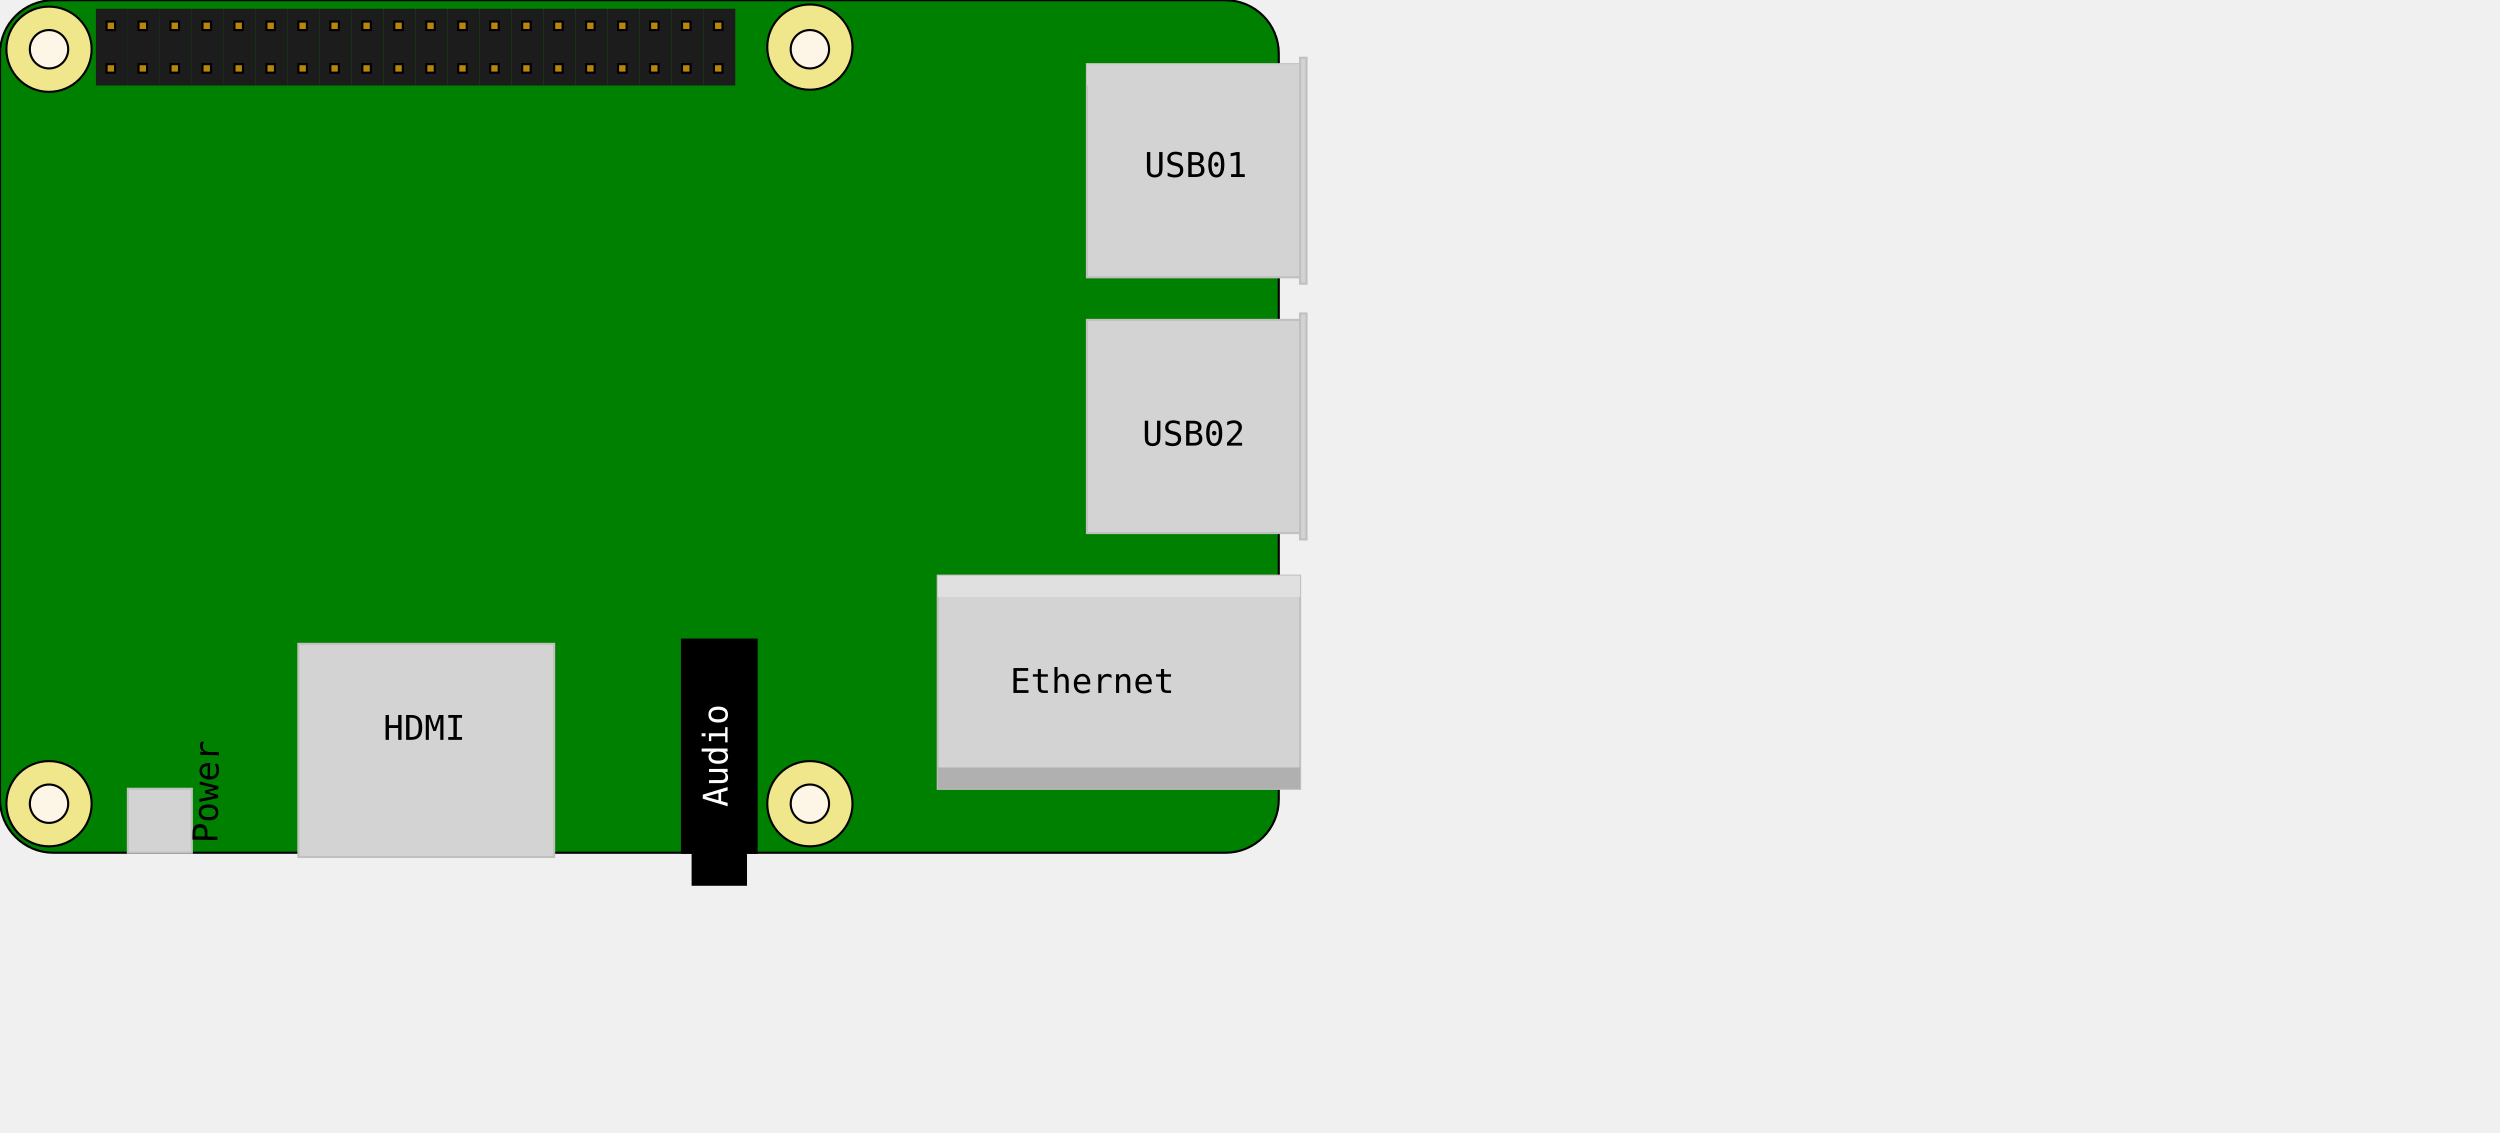
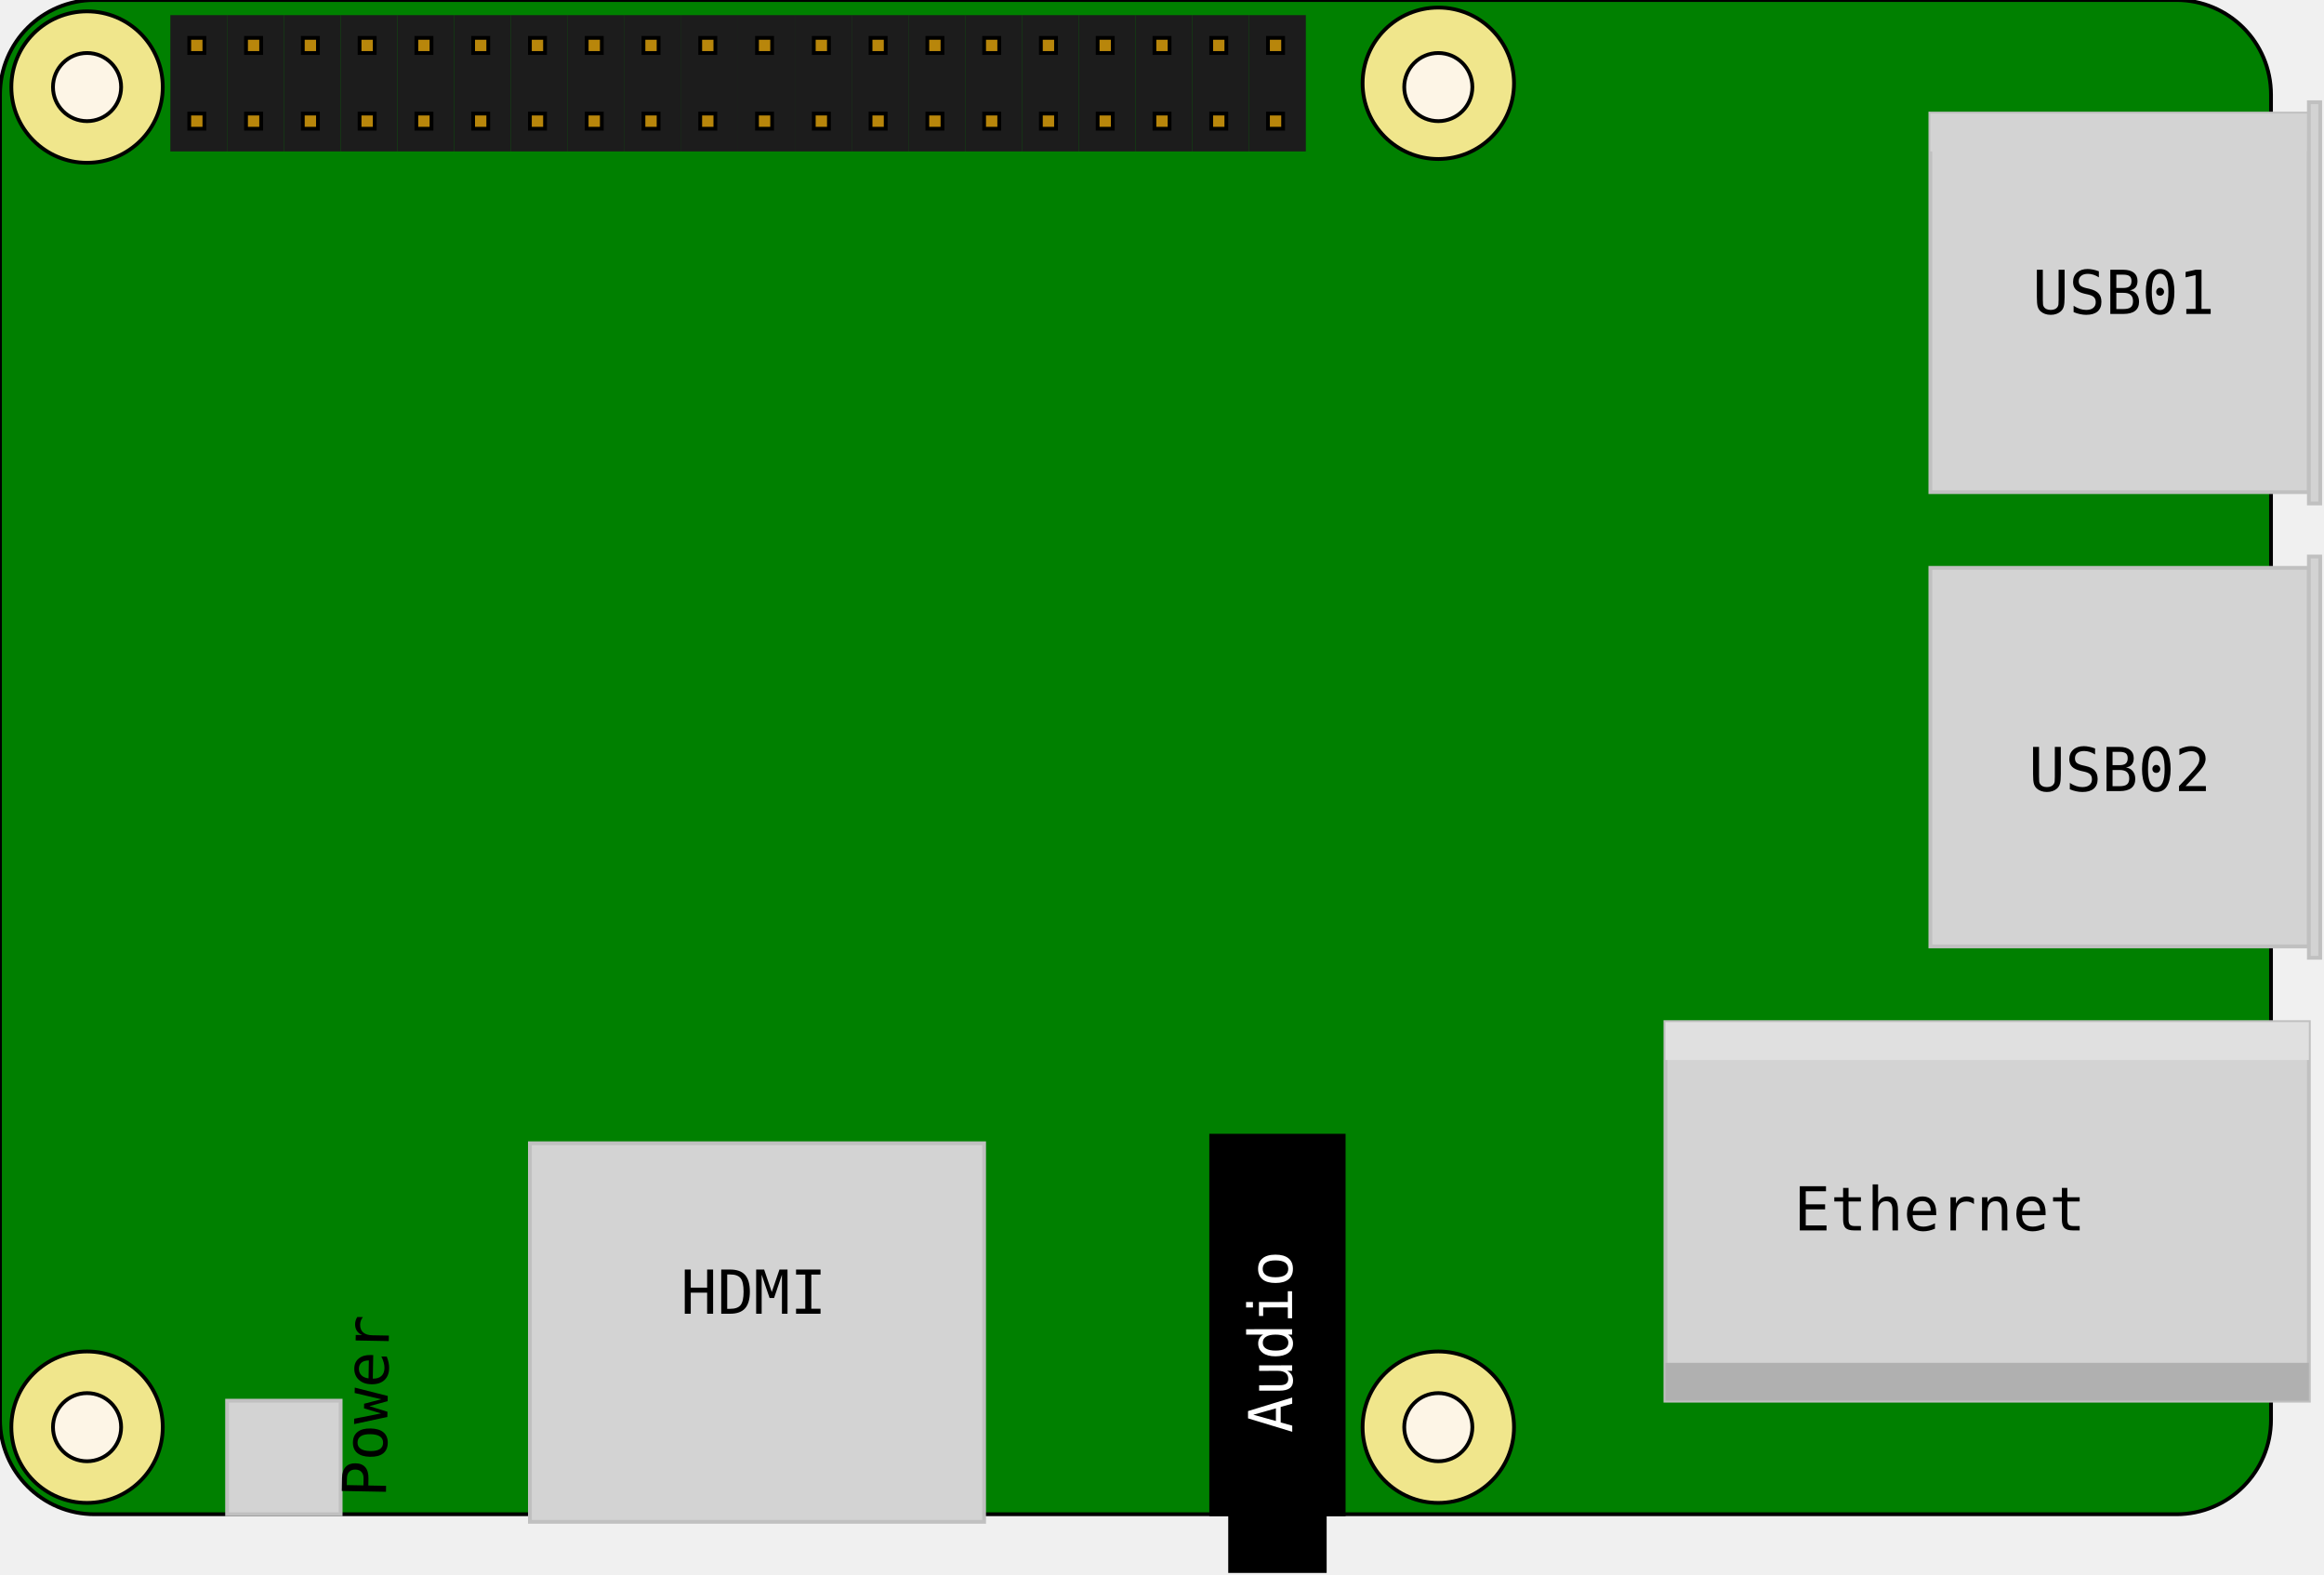
- <svg xmlns="http://www.w3.org/2000/svg" width="100%" height="100%" viewBox="0 -0.104 1173 531.209" preserveAspectRatio="xMidYMid meet" zoomAndPan="disable">
+ <svg xmlns="http://www.w3.org/2000/svg" width="100%" height="100%">
  <rect x="0" y="0" stroke="black" id="e1_rectangle" style="stroke-width: 1px; vector-effect: non-scaling-stroke;" width="600" height="400" fill="#008000" rx="25" ry="25" />
  <circle cx="23" cy="23" stroke="black" style="stroke-width: 1px; vector-effect: non-scaling-stroke;" r="20" fill="khaki" id="e2_circle" />
  <circle cx="23" cy="377" stroke="black" style="stroke-width: 1px; vector-effect: non-scaling-stroke;" r="20" fill="khaki" id="e3_circle" />
  <circle cx="380" cy="377" stroke="black" style="stroke-width: 1px; vector-effect: non-scaling-stroke;" r="20" fill="khaki" id="e4_circle" />
  <circle cx="380" cy="22" stroke="black" style="stroke-width: 1px; vector-effect: non-scaling-stroke;" r="20" fill="khaki" id="e5_circle" />
  <circle cx="23" cy="23" stroke="black" style="stroke-width: 1px; vector-effect: non-scaling-stroke;" r="9" fill="oldlace" id="e6_circle" />
  <circle cx="23" cy="377" stroke="black" style="stroke-width: 1px; vector-effect: non-scaling-stroke;" r="9" fill="oldlace" id="e7_circle" />
  <circle cx="380" cy="377" stroke="black" style="stroke-width: 1px; vector-effect: non-scaling-stroke;" r="9" fill="oldlace" id="e9_circle" />
  <circle cx="380" cy="23" stroke="black" style="stroke-width: 1px; vector-effect: non-scaling-stroke;" r="9" fill="oldlace" id="e10_circle" />
  <rect x="270" y="4" id="e11_rectangle" style="stroke-width: 1px; vector-effect: non-scaling-stroke;" width="15" height="36" fill="#1C1C1C" rx="0" ry="5" />
  <rect x="330" y="4" style="stroke-width: 1px; vector-effect: non-scaling-stroke;" width="15" height="36" fill="#1C1C1C" rx="0" ry="5" id="e13_rectangle" />
  <rect x="315" y="4" style="stroke-width: 1px; vector-effect: non-scaling-stroke;" width="15" height="36" fill="#1C1C1C" rx="0" ry="5" id="e14_rectangle" />
  <rect x="300" y="4" style="stroke-width: 1px; vector-effect: non-scaling-stroke;" width="15" height="36" fill="#1C1C1C" rx="0" ry="5" id="e15_rectangle" />
  <rect x="285" y="4" style="stroke-width: 1px; vector-effect: non-scaling-stroke;" width="15" height="36" fill="#1C1C1C" rx="0" ry="5" id="e16_rectangle" />
  <rect x="255" y="4" style="stroke-width: 1px; vector-effect: non-scaling-stroke;" width="15" height="36" fill="#1C1C1C" rx="0" ry="5" id="e17_rectangle" />
  <rect x="240" y="4" style="stroke-width: 1px; vector-effect: non-scaling-stroke;" width="15" height="36" fill="#1C1C1C" rx="0" ry="5" id="e18_rectangle" />
  <rect x="225" y="4" style="stroke-width: 1px; vector-effect: non-scaling-stroke;" width="15" height="36" fill="#1C1C1C" rx="0" ry="5" id="e19_rectangle" />
  <rect x="210" y="4" style="stroke-width: 1px; vector-effect: non-scaling-stroke;" width="15" height="36" fill="#1C1C1C" rx="0" ry="5" id="e20_rectangle" />
  <rect x="195" y="4" style="stroke-width: 1px; vector-effect: non-scaling-stroke;" width="15" height="36" fill="#1C1C1C" rx="0" ry="5" id="e21_rectangle" />
  <rect x="180" y="4" style="stroke-width: 1px; vector-effect: non-scaling-stroke;" width="15" height="36" fill="#1C1C1C" rx="0" ry="5" id="e22_rectangle" />
  <rect x="165" y="4" style="stroke-width: 1px; vector-effect: non-scaling-stroke;" width="15" height="36" fill="#1C1C1C" rx="0" ry="5" id="e23_rectangle" />
  <rect x="150" y="4" style="stroke-width: 1px; vector-effect: non-scaling-stroke;" width="15" height="36" fill="#1C1C1C" rx="0" ry="5" id="e24_rectangle" />
  <rect x="135" y="4" style="stroke-width: 1px; vector-effect: non-scaling-stroke;" width="15" height="36" fill="#1C1C1C" rx="0" ry="5" id="e25_rectangle" />
  <rect x="120" y="4" style="stroke-width: 1px; vector-effect: non-scaling-stroke;" width="15" height="36" fill="#1C1C1C" rx="0" ry="5" id="e26_rectangle" />
  <rect x="105" y="4" style="stroke-width: 1px; vector-effect: non-scaling-stroke;" width="15" height="36" fill="#1C1C1C" rx="0" ry="5" id="e27_rectangle" />
  <rect x="90" y="4" style="stroke-width: 1px; vector-effect: non-scaling-stroke;" width="15" height="36" fill="#1C1C1C" rx="0" ry="5" id="e28_rectangle" />
  <rect x="75" y="4" style="stroke-width: 1px; vector-effect: non-scaling-stroke;" width="15" height="36" fill="#1C1C1C" rx="0" ry="5" id="e29_rectangle" />
  <rect x="60" y="4" style="stroke-width: 1px; vector-effect: non-scaling-stroke;" width="15" height="36" fill="#1C1C1C" rx="0" ry="5" id="e30_rectangle" />
  <rect x="45" y="4" style="stroke-width: 1px; vector-effect: non-scaling-stroke;" width="15" height="36" fill="#1C1C1C" rx="0" ry="5" id="e12_rectangle" />
  <rect x="50" y="30" stroke="black" style="stroke-width: 1px; vector-effect: non-scaling-stroke;" width="4" height="4" fill="darkgoldenrod" id="pin01" />
  <rect x="50" y="10" stroke="black" style="stroke-width: 1px; vector-effect: non-scaling-stroke;" width="4" height="4" fill="darkgoldenrod" id="pin02" />
  <rect x="65" y="30" stroke="black" style="stroke-width: 1px; vector-effect: non-scaling-stroke;" width="4" height="4" fill="darkgoldenrod" id="pin03" />
  <rect x="65" y="10" stroke="black" style="stroke-width: 1px; vector-effect: non-scaling-stroke;" width="4" height="4" fill="darkgoldenrod" id="pin04" />
  <rect x="80" y="10" stroke="black" style="stroke-width: 1px; vector-effect: non-scaling-stroke;" width="4" height="4" fill="darkgoldenrod" id="pin06" />
  <rect x="80" y="30" stroke="black" style="stroke-width: 1px; vector-effect: non-scaling-stroke;" width="4" height="4" fill="darkgoldenrod" id="pin05" />
  <rect x="95" y="30" stroke="black" style="stroke-width: 1px; vector-effect: non-scaling-stroke;" width="4" height="4" fill="darkgoldenrod" id="pin07" />
  <rect x="95" y="10" stroke="black" style="stroke-width: 1px; vector-effect: non-scaling-stroke;" width="4" height="4" fill="darkgoldenrod" id="pin08" />
  <rect x="110" y="30" stroke="black" style="stroke-width: 1px; vector-effect: non-scaling-stroke;" width="4" height="4" fill="darkgoldenrod" id="pin09" />
  <rect x="110" y="10" stroke="black" style="stroke-width: 1px; vector-effect: non-scaling-stroke;" width="4" height="4" fill="darkgoldenrod" id="pin10" />
  <rect x="125" y="30" stroke="black" style="stroke-width: 1px; vector-effect: non-scaling-stroke;" width="4" height="4" fill="darkgoldenrod" id="pin11" />
  <rect x="125" y="10" stroke="black" style="stroke-width: 1px; vector-effect: non-scaling-stroke;" width="4" height="4" fill="darkgoldenrod" id="pin12" />
  <rect x="140" y="30" stroke="black" style="stroke-width: 1px; vector-effect: non-scaling-stroke;" width="4" height="4" fill="darkgoldenrod" id="pin13" />
  <rect x="140" y="10" stroke="black" style="stroke-width: 1px; vector-effect: non-scaling-stroke;" width="4" height="4" fill="darkgoldenrod" id="pin14" />
  <rect x="155" y="30" stroke="black" style="stroke-width: 1px; vector-effect: non-scaling-stroke;" width="4" height="4" fill="darkgoldenrod" id="pin15" />
  <rect x="155" y="10" stroke="black" style="stroke-width: 1px; vector-effect: non-scaling-stroke;" width="4" height="4" fill="darkgoldenrod" id="pin16" />
  <rect x="170" y="10" stroke="black" style="stroke-width: 1px; vector-effect: non-scaling-stroke;" width="4" height="4" fill="darkgoldenrod" id="pin18" />
  <rect x="170" y="30" stroke="black" style="stroke-width: 1px; vector-effect: non-scaling-stroke;" width="4" height="4" fill="darkgoldenrod" id="pin17" />
  <rect x="185" y="30" stroke="black" style="stroke-width: 1px; vector-effect: non-scaling-stroke;" width="4" height="4" fill="darkgoldenrod" id="pin19" />
  <rect x="185" y="10" stroke="black" style="stroke-width: 1px; vector-effect: non-scaling-stroke;" width="4" height="4" fill="darkgoldenrod" id="pin20" />
  <rect x="200" y="30" stroke="black" style="stroke-width: 1px; vector-effect: non-scaling-stroke;" width="4" height="4" fill="darkgoldenrod" id="pin21" />
  <rect x="200" y="10" stroke="black" style="stroke-width: 1px; vector-effect: non-scaling-stroke;" width="4" height="4" fill="darkgoldenrod" id="pin22" />
  <rect x="215" y="30" stroke="black" style="stroke-width: 1px; vector-effect: non-scaling-stroke;" width="4" height="4" fill="darkgoldenrod" id="pin23" />
  <rect x="215" y="10" stroke="black" style="stroke-width: 1px; vector-effect: non-scaling-stroke;" width="4" height="4" fill="darkgoldenrod" id="pin24" />
  <rect x="230" y="30" stroke="black" style="stroke-width: 1px; vector-effect: non-scaling-stroke;" width="4" height="4" fill="darkgoldenrod" id="pin25" />
  <rect x="230" y="10" stroke="black" style="stroke-width: 1px; vector-effect: non-scaling-stroke;" width="4" height="4" fill="darkgoldenrod" id="pin26" />
  <rect x="245" y="30" stroke="black" style="stroke-width: 1px; vector-effect: non-scaling-stroke;" width="4" height="4" fill="darkgoldenrod" id="pin27" />
  <rect x="245" y="10" stroke="black" style="stroke-width: 1px; vector-effect: non-scaling-stroke;" width="4" height="4" fill="darkgoldenrod" id="pin28" />
  <rect x="260" y="30" stroke="black" style="stroke-width: 1px; vector-effect: non-scaling-stroke;" width="4" height="4" fill="darkgoldenrod" id="pin29" />
  <rect x="260" y="10" stroke="black" style="stroke-width: 1px; vector-effect: non-scaling-stroke;" width="4" height="4" fill="darkgoldenrod" id="pin30" />
  <rect x="275" y="30" stroke="black" style="stroke-width: 1px; vector-effect: non-scaling-stroke;" width="4" height="4" fill="darkgoldenrod" id="pin31" />
  <rect x="275" y="10" stroke="black" style="stroke-width: 1px; vector-effect: non-scaling-stroke;" width="4" height="4" fill="darkgoldenrod" id="pin32" />
  <rect x="290" y="30" stroke="black" style="stroke-width: 1px; vector-effect: non-scaling-stroke;" width="4" height="4" fill="darkgoldenrod" id="pin33" />
  <rect x="290" y="10" stroke="black" style="stroke-width: 1px; vector-effect: non-scaling-stroke;" width="4" height="4" fill="darkgoldenrod" id="pin34" />
  <rect x="305" y="30" stroke="black" style="stroke-width: 1px; vector-effect: non-scaling-stroke;" width="4" height="4" fill="darkgoldenrod" id="pin35" />
  <rect x="305" y="10" stroke="black" style="stroke-width: 1px; vector-effect: non-scaling-stroke;" width="4" height="4" fill="darkgoldenrod" id="pin36" />
  <rect x="320" y="30" stroke="black" style="stroke-width: 1px; vector-effect: non-scaling-stroke;" width="4" height="4" fill="darkgoldenrod" id="pin37" />
  <rect x="320" y="10" stroke="black" style="stroke-width: 1px; vector-effect: non-scaling-stroke;" width="4" height="4" fill="darkgoldenrod" id="pin38" />
  <rect x="335" y="30" stroke="black" style="stroke-width: 1px; vector-effect: non-scaling-stroke;" width="4" height="4" fill="darkgoldenrod" id="pin39" />
  <rect x="335" y="10" stroke="black" style="stroke-width: 1px; vector-effect: non-scaling-stroke;" width="4" height="4" fill="darkgoldenrod" id="pin40" />
  <rect x="510" y="30" stroke="silver" style="stroke-width: 1px; vector-effect: non-scaling-stroke;" width="100" height="100" fill="lightgray" id="usb01" />
  <rect x="510" y="150" stroke="silver" style="stroke-width: 1px; vector-effect: non-scaling-stroke;" width="100" height="100" fill="lightgray" id="usb02" />
  <rect x="440" y="270" stroke="silver" style="stroke-width: 1px; vector-effect: non-scaling-stroke;" width="170" height="100" fill="lightgray" id="ethernet" />
  <rect x="140" y="302" stroke="silver" style="stroke-width: 1px; vector-effect: non-scaling-stroke;" width="120" height="100" fill="lightgray" id="hdmi" />
  <rect x="320" y="300" stroke="black" style="stroke-width: 1px; vector-effect: non-scaling-stroke;" width="35" height="100" fill="black" id="audio" />
  <rect x="60" y="370" stroke="silver" style="stroke-width: 1px; vector-effect: non-scaling-stroke;" width="30" height="30" fill="lightgray" id="power" />
  <rect x="440" y="270" style="stroke-width: 1px; vector-effect: non-scaling-stroke;" width="170" height="10" fill="#E0E0E0" id="e84_rectangle" />
  <rect x="440" y="360" style="stroke-width: 1px; vector-effect: non-scaling-stroke;" width="170" height="10" fill="#B0B0B0" id="e85_rectangle" />
  <rect x="510" y="30" style="stroke-width: 1px; vector-effect: non-scaling-stroke;" width="100" height="10" fill="lightgray" id="e86_rectangle" />
  <rect x="610" y="27" stroke="silver" style="stroke-width: 1px; vector-effect: non-scaling-stroke;" width="3" height="106" fill="lightgray" id="e90_rectangle" />
  <rect x="610" y="147" stroke="silver" style="stroke-width: 1px; vector-effect: non-scaling-stroke;" width="3" height="106" fill="lightgray" id="e91_rectangle" />
  <rect x="325" y="390" stroke="black" style="stroke-width: 1px; vector-effect: non-scaling-stroke;" width="25" height="25" fill="black" id="e8_rectangle" />
  <text fill="black" x="536.981" y="82.928" id="e1_texte" style="font-family: monospace; font-size: 16px;" transform="">USB01</text>
  <text fill="black" x="535.98" y="208.978" id="e2_texte" style="font-family: monospace; font-size: 16px;" transform="">USB02</text>
  <text fill="black" x="473.956" y="325.023" id="e3_texte" style="font-family: monospace; font-size: 16px;">Ethernet</text>
  <text fill="white" x="285.882" y="255.996" id="e4_texte" style="font-family: monospace; font-size: 16px;" transform="matrix(-0.00123645 -1 1 -0.00123645 85.7669 664.711)">Audio</text>
  <text fill="black" x="179.84" y="347.032" id="e5_texte" style="font-family: monospace; font-size: 16px;" transform="">HDMI</text>
  <text fill="black" x="33.174" y="379.43" id="e6_texte" style="font-family: monospace; font-size: 16px;" transform="matrix(0.0184957 -1 1 0.0184957 -278.099 421.771)">Power</text>
</svg>
